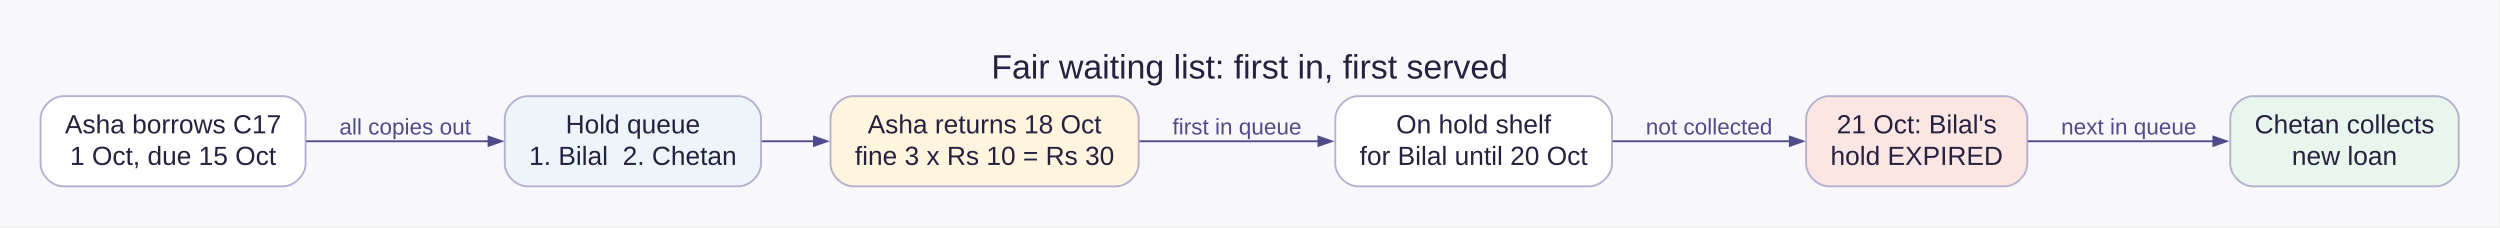
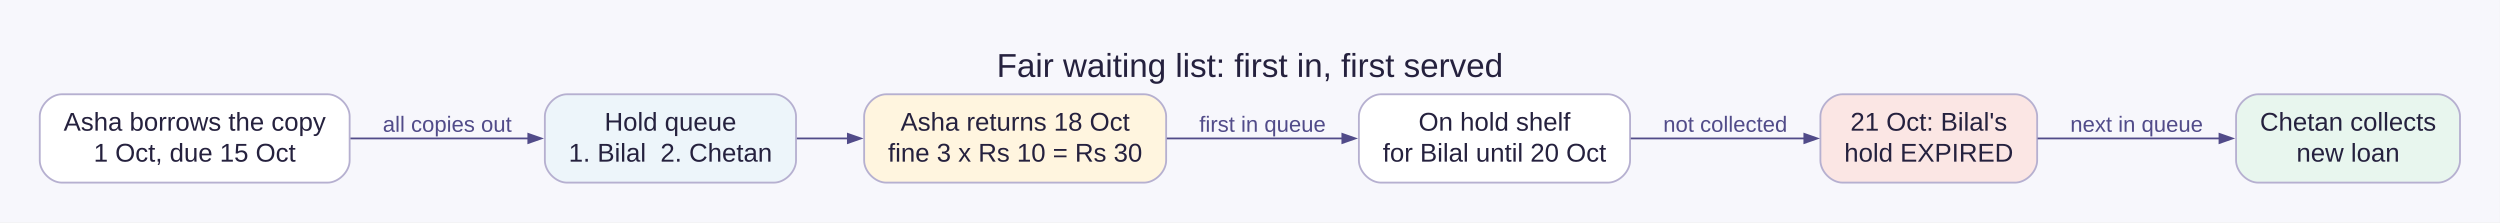
- <svg xmlns="http://www.w3.org/2000/svg" width="1331pt" height="121pt" viewBox="0.00 0.00 1331.00 121.00" role="img" aria-labelledby="lld-9-holds-title lld-9-holds-desc">
+ <svg xmlns="http://www.w3.org/2000/svg" width="1358pt" height="121pt" viewBox="0.00 0.00 1358.00 121.00" role="img" aria-labelledby="lld-9-holds-title lld-9-holds-desc">
  <g id="graph0" class="graph" transform="scale(1 1) rotate(0) translate(21.6 99.2)">
-     <polygon fill="#f7f7fc" stroke="none" points="-21.6,21.6 -21.6,-99.2 1309.03,-99.2 1309.03,21.6 -21.6,21.6" />
-     <text xml:space="preserve" text-anchor="middle" x="643.72" y="-57.4" font-family="Arial" font-size="18.00" fill="#25213e">Fair waiting list: first in, first served</text>
+     <polygon fill="#f7f7fc" stroke="none" points="-21.6,21.6 -21.6,-99.2 1336.27,-99.2 1336.27,21.6 -21.6,21.6" />
+     <text xml:space="preserve" text-anchor="middle" x="657.34" y="-57.4" font-family="Arial" font-size="18.00" fill="#25213e">Fair waiting list: first in, first served</text>
    <g id="node1" class="node">
-       <path fill="#ffffff" stroke="#b6b0d0" d="M129.09,-48C129.09,-48 12,-48 12,-48 6,-48 0,-42 0,-36 0,-36 0,-12 0,-12 0,-6 6,0 12,0 12,0 129.09,0 129.09,0 135.09,0 141.09,-6 141.09,-12 141.09,-12 141.09,-36 141.09,-36 141.09,-42 135.09,-48 129.09,-48" />
-       <text xml:space="preserve" text-anchor="middle" x="70.54" y="-28.2" font-family="Arial" font-size="14.00" fill="#25213e">Asha borrows C17</text>
-       <text xml:space="preserve" text-anchor="middle" x="70.54" y="-11.4" font-family="Arial" font-size="14.00" fill="#25213e">1 Oct, due 15 Oct</text>
+       <path fill="#ffffff" stroke="#b6b0d0" d="M156.33,-48C156.33,-48 12,-48 12,-48 6,-48 0,-42 0,-36 0,-36 0,-12 0,-12 0,-6 6,0 12,0 12,0 156.33,0 156.33,0 162.33,0 168.33,-6 168.33,-12 168.33,-12 168.33,-36 168.33,-36 168.33,-42 162.33,-48 156.33,-48" />
+       <text xml:space="preserve" text-anchor="middle" x="84.16" y="-28.2" font-family="Arial" font-size="14.00" fill="#25213e">Asha borrows the copy</text>
+       <text xml:space="preserve" text-anchor="middle" x="84.16" y="-11.4" font-family="Arial" font-size="14.00" fill="#25213e">1 Oct, due 15 Oct</text>
    </g>
    <g id="node2" class="node">
-       <path fill="#edf5fa" stroke="#b6b0d0" d="M371.56,-48C371.56,-48 259.13,-48 259.13,-48 253.13,-48 247.13,-42 247.13,-36 247.13,-36 247.13,-12 247.13,-12 247.13,-6 253.13,0 259.13,0 259.13,0 371.56,0 371.56,0 377.56,0 383.56,-6 383.56,-12 383.56,-12 383.56,-36 383.56,-36 383.56,-42 377.56,-48 371.56,-48" />
-       <text xml:space="preserve" text-anchor="middle" x="315.34" y="-28.2" font-family="Arial" font-size="14.00" fill="#25213e">Hold queue</text>
-       <text xml:space="preserve" text-anchor="middle" x="315.34" y="-11.4" font-family="Arial" font-size="14.00" fill="#25213e">1. Bilal  2. Chetan</text>
+       <path fill="#edf5fa" stroke="#b6b0d0" d="M398.8,-48C398.8,-48 286.37,-48 286.37,-48 280.37,-48 274.37,-42 274.37,-36 274.37,-36 274.37,-12 274.37,-12 274.37,-6 280.37,0 286.37,0 286.37,0 398.8,0 398.8,0 404.8,0 410.8,-6 410.8,-12 410.8,-12 410.8,-36 410.8,-36 410.8,-42 404.8,-48 398.8,-48" />
+       <text xml:space="preserve" text-anchor="middle" x="342.58" y="-28.2" font-family="Arial" font-size="14.00" fill="#25213e">Hold queue</text>
+       <text xml:space="preserve" text-anchor="middle" x="342.58" y="-11.4" font-family="Arial" font-size="14.00" fill="#25213e">1. Bilal  2. Chetan</text>
    </g>
    <g id="edge1" class="edge">
-       <path fill="none" stroke="#514b89" d="M141.44,-24C171.92,-24 207.72,-24 238.81,-24" />
-       <polygon fill="#514b89" stroke="#514b89" points="238.51,-26.45 245.51,-24 238.51,-21.55 238.51,-26.45" />
-       <text xml:space="preserve" text-anchor="middle" x="194.11" y="-27.6" font-family="Arial" font-size="12.00" fill="#514b89">all copies out</text>
+       <path fill="none" stroke="#514b89" d="M168.77,-24C199.9,-24 235.03,-24 265.45,-24" />
+       <polygon fill="#514b89" stroke="#514b89" points="265.39,-26.45 272.39,-24 265.39,-21.55 265.39,-26.45" />
+       <text xml:space="preserve" text-anchor="middle" x="221.35" y="-27.6" font-family="Arial" font-size="12.00" fill="#514b89">all copies out</text>
    </g>
    <g id="node3" class="node">
-       <path fill="#fff5df" stroke="#b6b0d0" d="M572.6,-48C572.6,-48 432.56,-48 432.56,-48 426.56,-48 420.56,-42 420.56,-36 420.56,-36 420.56,-12 420.56,-12 420.56,-6 426.56,0 432.56,0 432.56,0 572.6,0 572.6,0 578.6,0 584.6,-6 584.6,-12 584.6,-12 584.6,-36 584.6,-36 584.6,-42 578.6,-48 572.6,-48" />
-       <text xml:space="preserve" text-anchor="middle" x="502.58" y="-28.2" font-family="Arial" font-size="14.00" fill="#25213e">Asha returns 18 Oct</text>
-       <text xml:space="preserve" text-anchor="middle" x="502.58" y="-11.4" font-family="Arial" font-size="14.00" fill="#25213e">fine 3 x Rs 10 = Rs 30</text>
+       <path fill="#fff5df" stroke="#b6b0d0" d="M599.85,-48C599.85,-48 459.8,-48 459.8,-48 453.8,-48 447.8,-42 447.8,-36 447.8,-36 447.8,-12 447.8,-12 447.8,-6 453.8,0 459.8,0 459.8,0 599.85,0 599.85,0 605.85,0 611.85,-6 611.85,-12 611.85,-12 611.85,-36 611.85,-36 611.85,-42 605.85,-48 599.85,-48" />
+       <text xml:space="preserve" text-anchor="middle" x="529.82" y="-28.2" font-family="Arial" font-size="14.00" fill="#25213e">Asha returns 18 Oct</text>
+       <text xml:space="preserve" text-anchor="middle" x="529.82" y="-11.4" font-family="Arial" font-size="14.00" fill="#25213e">fine 3 x Rs 10 = Rs 30</text>
    </g>
    <g id="edge2" class="edge">
-       <path fill="none" stroke="#514b89" d="M384,-24C393.12,-24 402.58,-24 412,-24" />
-       <polygon fill="#514b89" stroke="#514b89" points="411.74,-26.45 418.74,-24 411.74,-21.55 411.74,-26.45" />
+       <path fill="none" stroke="#514b89" d="M411.25,-24C420.36,-24 429.82,-24 439.24,-24" />
+       <polygon fill="#514b89" stroke="#514b89" points="438.98,-26.45 445.98,-24 438.98,-21.55 438.98,-26.45" />
    </g>
    <g id="node4" class="node">
-       <path fill="#ffffff" stroke="#b6b0d0" d="M824.62,-48C824.62,-48 701.31,-48 701.31,-48 695.31,-48 689.31,-42 689.31,-36 689.31,-36 689.31,-12 689.31,-12 689.31,-6 695.31,0 701.31,0 701.31,0 824.62,0 824.62,0 830.62,0 836.62,-6 836.62,-12 836.62,-12 836.62,-36 836.62,-36 836.62,-42 830.62,-48 824.62,-48" />
-       <text xml:space="preserve" text-anchor="middle" x="762.96" y="-28.2" font-family="Arial" font-size="14.00" fill="#25213e">On hold shelf</text>
-       <text xml:space="preserve" text-anchor="middle" x="762.96" y="-11.4" font-family="Arial" font-size="14.00" fill="#25213e">for Bilal until 20 Oct</text>
+       <path fill="#ffffff" stroke="#b6b0d0" d="M851.86,-48C851.86,-48 728.55,-48 728.55,-48 722.55,-48 716.55,-42 716.55,-36 716.55,-36 716.55,-12 716.55,-12 716.55,-6 722.55,0 728.55,0 728.55,0 851.86,0 851.86,0 857.86,0 863.86,-6 863.86,-12 863.86,-12 863.86,-36 863.86,-36 863.86,-42 857.86,-48 851.86,-48" />
+       <text xml:space="preserve" text-anchor="middle" x="790.21" y="-28.2" font-family="Arial" font-size="14.00" fill="#25213e">On hold shelf</text>
+       <text xml:space="preserve" text-anchor="middle" x="790.21" y="-11.4" font-family="Arial" font-size="14.00" fill="#25213e">for Bilal until 20 Oct</text>
    </g>
    <g id="edge3" class="edge">
-       <path fill="none" stroke="#514b89" d="M584.98,-24C615.4,-24 649.94,-24 680.38,-24" />
-       <polygon fill="#514b89" stroke="#514b89" points="680.34,-26.45 687.34,-24 680.34,-21.55 680.34,-26.45" />
-       <text xml:space="preserve" text-anchor="middle" x="636.96" y="-27.6" font-family="Arial" font-size="12.00" fill="#514b89">first in queue</text>
+       <path fill="none" stroke="#514b89" d="M612.22,-24C642.64,-24 677.18,-24 707.62,-24" />
+       <polygon fill="#514b89" stroke="#514b89" points="707.58,-26.45 714.58,-24 707.58,-21.55 707.58,-26.45" />
+       <text xml:space="preserve" text-anchor="middle" x="664.2" y="-27.6" font-family="Arial" font-size="12.00" fill="#514b89">first in queue</text>
    </g>
    <g id="node5" class="node">
-       <path fill="#fbe6e4" stroke="#b6b0d0" d="M1045.73,-48C1045.73,-48 951.99,-48 951.99,-48 945.99,-48 939.99,-42 939.99,-36 939.99,-36 939.99,-12 939.99,-12 939.99,-6 945.99,0 951.99,0 951.99,0 1045.73,0 1045.73,0 1051.73,0 1057.73,-6 1057.73,-12 1057.73,-12 1057.73,-36 1057.73,-36 1057.73,-42 1051.73,-48 1045.73,-48" />
-       <text xml:space="preserve" text-anchor="middle" x="998.86" y="-28.2" font-family="Arial" font-size="14.00" fill="#25213e">21 Oct: Bilal's</text>
-       <text xml:space="preserve" text-anchor="middle" x="998.86" y="-11.4" font-family="Arial" font-size="14.00" fill="#25213e">hold EXPIRED</text>
+       <path fill="#fbe6e4" stroke="#b6b0d0" d="M1072.98,-48C1072.98,-48 979.24,-48 979.24,-48 973.24,-48 967.24,-42 967.24,-36 967.24,-36 967.24,-12 967.24,-12 967.24,-6 973.24,0 979.24,0 979.24,0 1072.98,0 1072.98,0 1078.98,0 1084.98,-6 1084.98,-12 1084.98,-12 1084.98,-36 1084.98,-36 1084.98,-42 1078.98,-48 1072.98,-48" />
+       <text xml:space="preserve" text-anchor="middle" x="1026.11" y="-28.2" font-family="Arial" font-size="14.00" fill="#25213e">21 Oct: Bilal's</text>
+       <text xml:space="preserve" text-anchor="middle" x="1026.11" y="-11.4" font-family="Arial" font-size="14.00" fill="#25213e">hold EXPIRED</text>
    </g>
    <g id="edge4" class="edge">
-       <path fill="none" stroke="#514b89" d="M837.01,-24C867.27,-24 902.12,-24 931.63,-24" />
-       <polygon fill="#514b89" stroke="#514b89" points="931.29,-26.45 938.29,-24 931.29,-21.55 931.29,-26.45" />
-       <text xml:space="preserve" text-anchor="middle" x="888.31" y="-27.6" font-family="Arial" font-size="12.00" fill="#514b89">not collected</text>
+       <path fill="none" stroke="#514b89" d="M864.25,-24C894.51,-24 929.37,-24 958.87,-24" />
+       <polygon fill="#514b89" stroke="#514b89" points="958.53,-26.45 965.53,-24 958.53,-21.55 958.53,-26.45" />
+       <text xml:space="preserve" text-anchor="middle" x="915.55" y="-27.6" font-family="Arial" font-size="12.00" fill="#514b89">not collected</text>
    </g>
    <g id="node6" class="node">
-       <path fill="#e8f6ee" stroke="#b6b0d0" d="M1275.43,-48C1275.43,-48 1177.79,-48 1177.79,-48 1171.79,-48 1165.79,-42 1165.79,-36 1165.79,-36 1165.79,-12 1165.79,-12 1165.79,-6 1171.79,0 1177.79,0 1177.79,0 1275.43,0 1275.43,0 1281.43,0 1287.43,-6 1287.43,-12 1287.43,-12 1287.43,-36 1287.43,-36 1287.43,-42 1281.43,-48 1275.43,-48" />
-       <text xml:space="preserve" text-anchor="middle" x="1226.61" y="-28.2" font-family="Arial" font-size="14.00" fill="#25213e">Chetan collects</text>
-       <text xml:space="preserve" text-anchor="middle" x="1226.61" y="-11.4" font-family="Arial" font-size="14.00" fill="#25213e">new loan</text>
+       <path fill="#e8f6ee" stroke="#b6b0d0" d="M1302.67,-48C1302.67,-48 1205.03,-48 1205.03,-48 1199.03,-48 1193.03,-42 1193.03,-36 1193.03,-36 1193.03,-12 1193.03,-12 1193.03,-6 1199.03,0 1205.03,0 1205.03,0 1302.67,0 1302.67,0 1308.67,0 1314.67,-6 1314.67,-12 1314.67,-12 1314.67,-36 1314.67,-36 1314.67,-42 1308.67,-48 1302.67,-48" />
+       <text xml:space="preserve" text-anchor="middle" x="1253.85" y="-28.2" font-family="Arial" font-size="14.00" fill="#25213e">Chetan collects</text>
+       <text xml:space="preserve" text-anchor="middle" x="1253.85" y="-11.4" font-family="Arial" font-size="14.00" fill="#25213e">new loan</text>
    </g>
    <g id="edge5" class="edge">
-       <path fill="none" stroke="#514b89" d="M1058,-24C1088.22,-24 1125.35,-24 1156.97,-24" />
-       <polygon fill="#514b89" stroke="#514b89" points="1156.8,-26.45 1163.8,-24 1156.8,-21.55 1156.8,-26.45" />
-       <text xml:space="preserve" text-anchor="middle" x="1111.76" y="-27.6" font-family="Arial" font-size="12.00" fill="#514b89">next in queue</text>
+       <path fill="none" stroke="#514b89" d="M1085.24,-24C1115.46,-24 1152.59,-24 1184.21,-24" />
+       <polygon fill="#514b89" stroke="#514b89" points="1184.04,-26.45 1191.04,-24 1184.04,-21.55 1184.04,-26.45" />
+       <text xml:space="preserve" text-anchor="middle" x="1139.01" y="-27.6" font-family="Arial" font-size="12.00" fill="#514b89">next in queue</text>
    </g>
  </g>
</svg>
